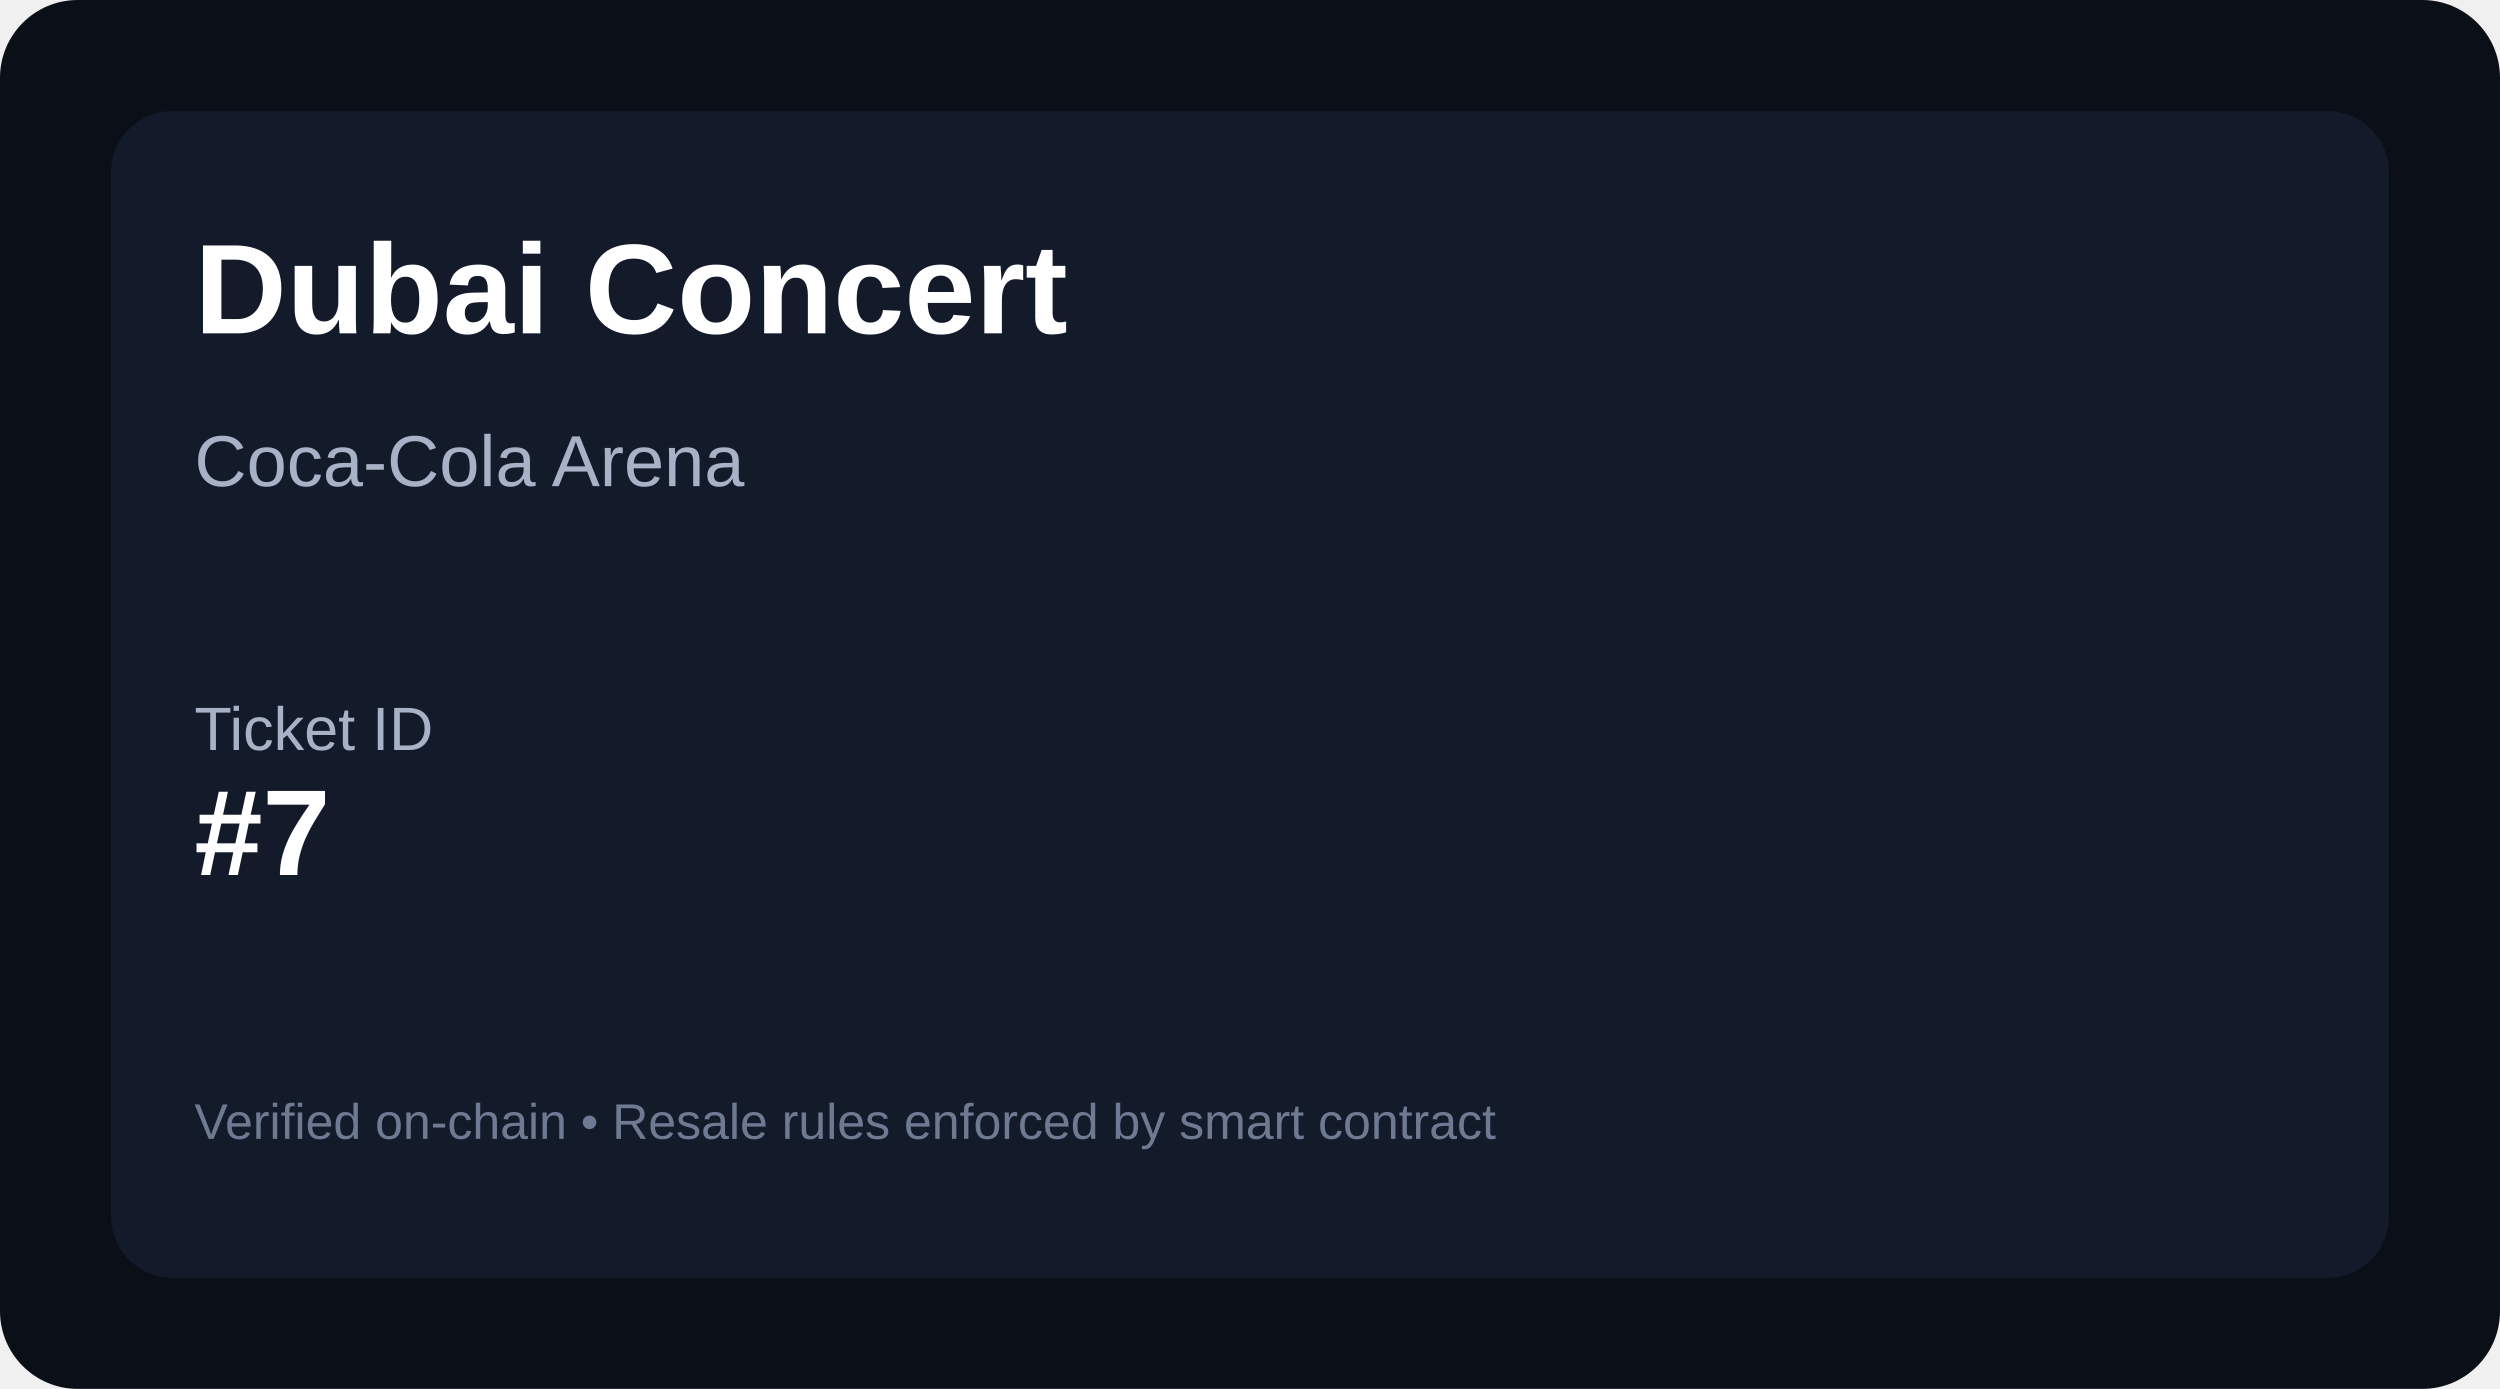
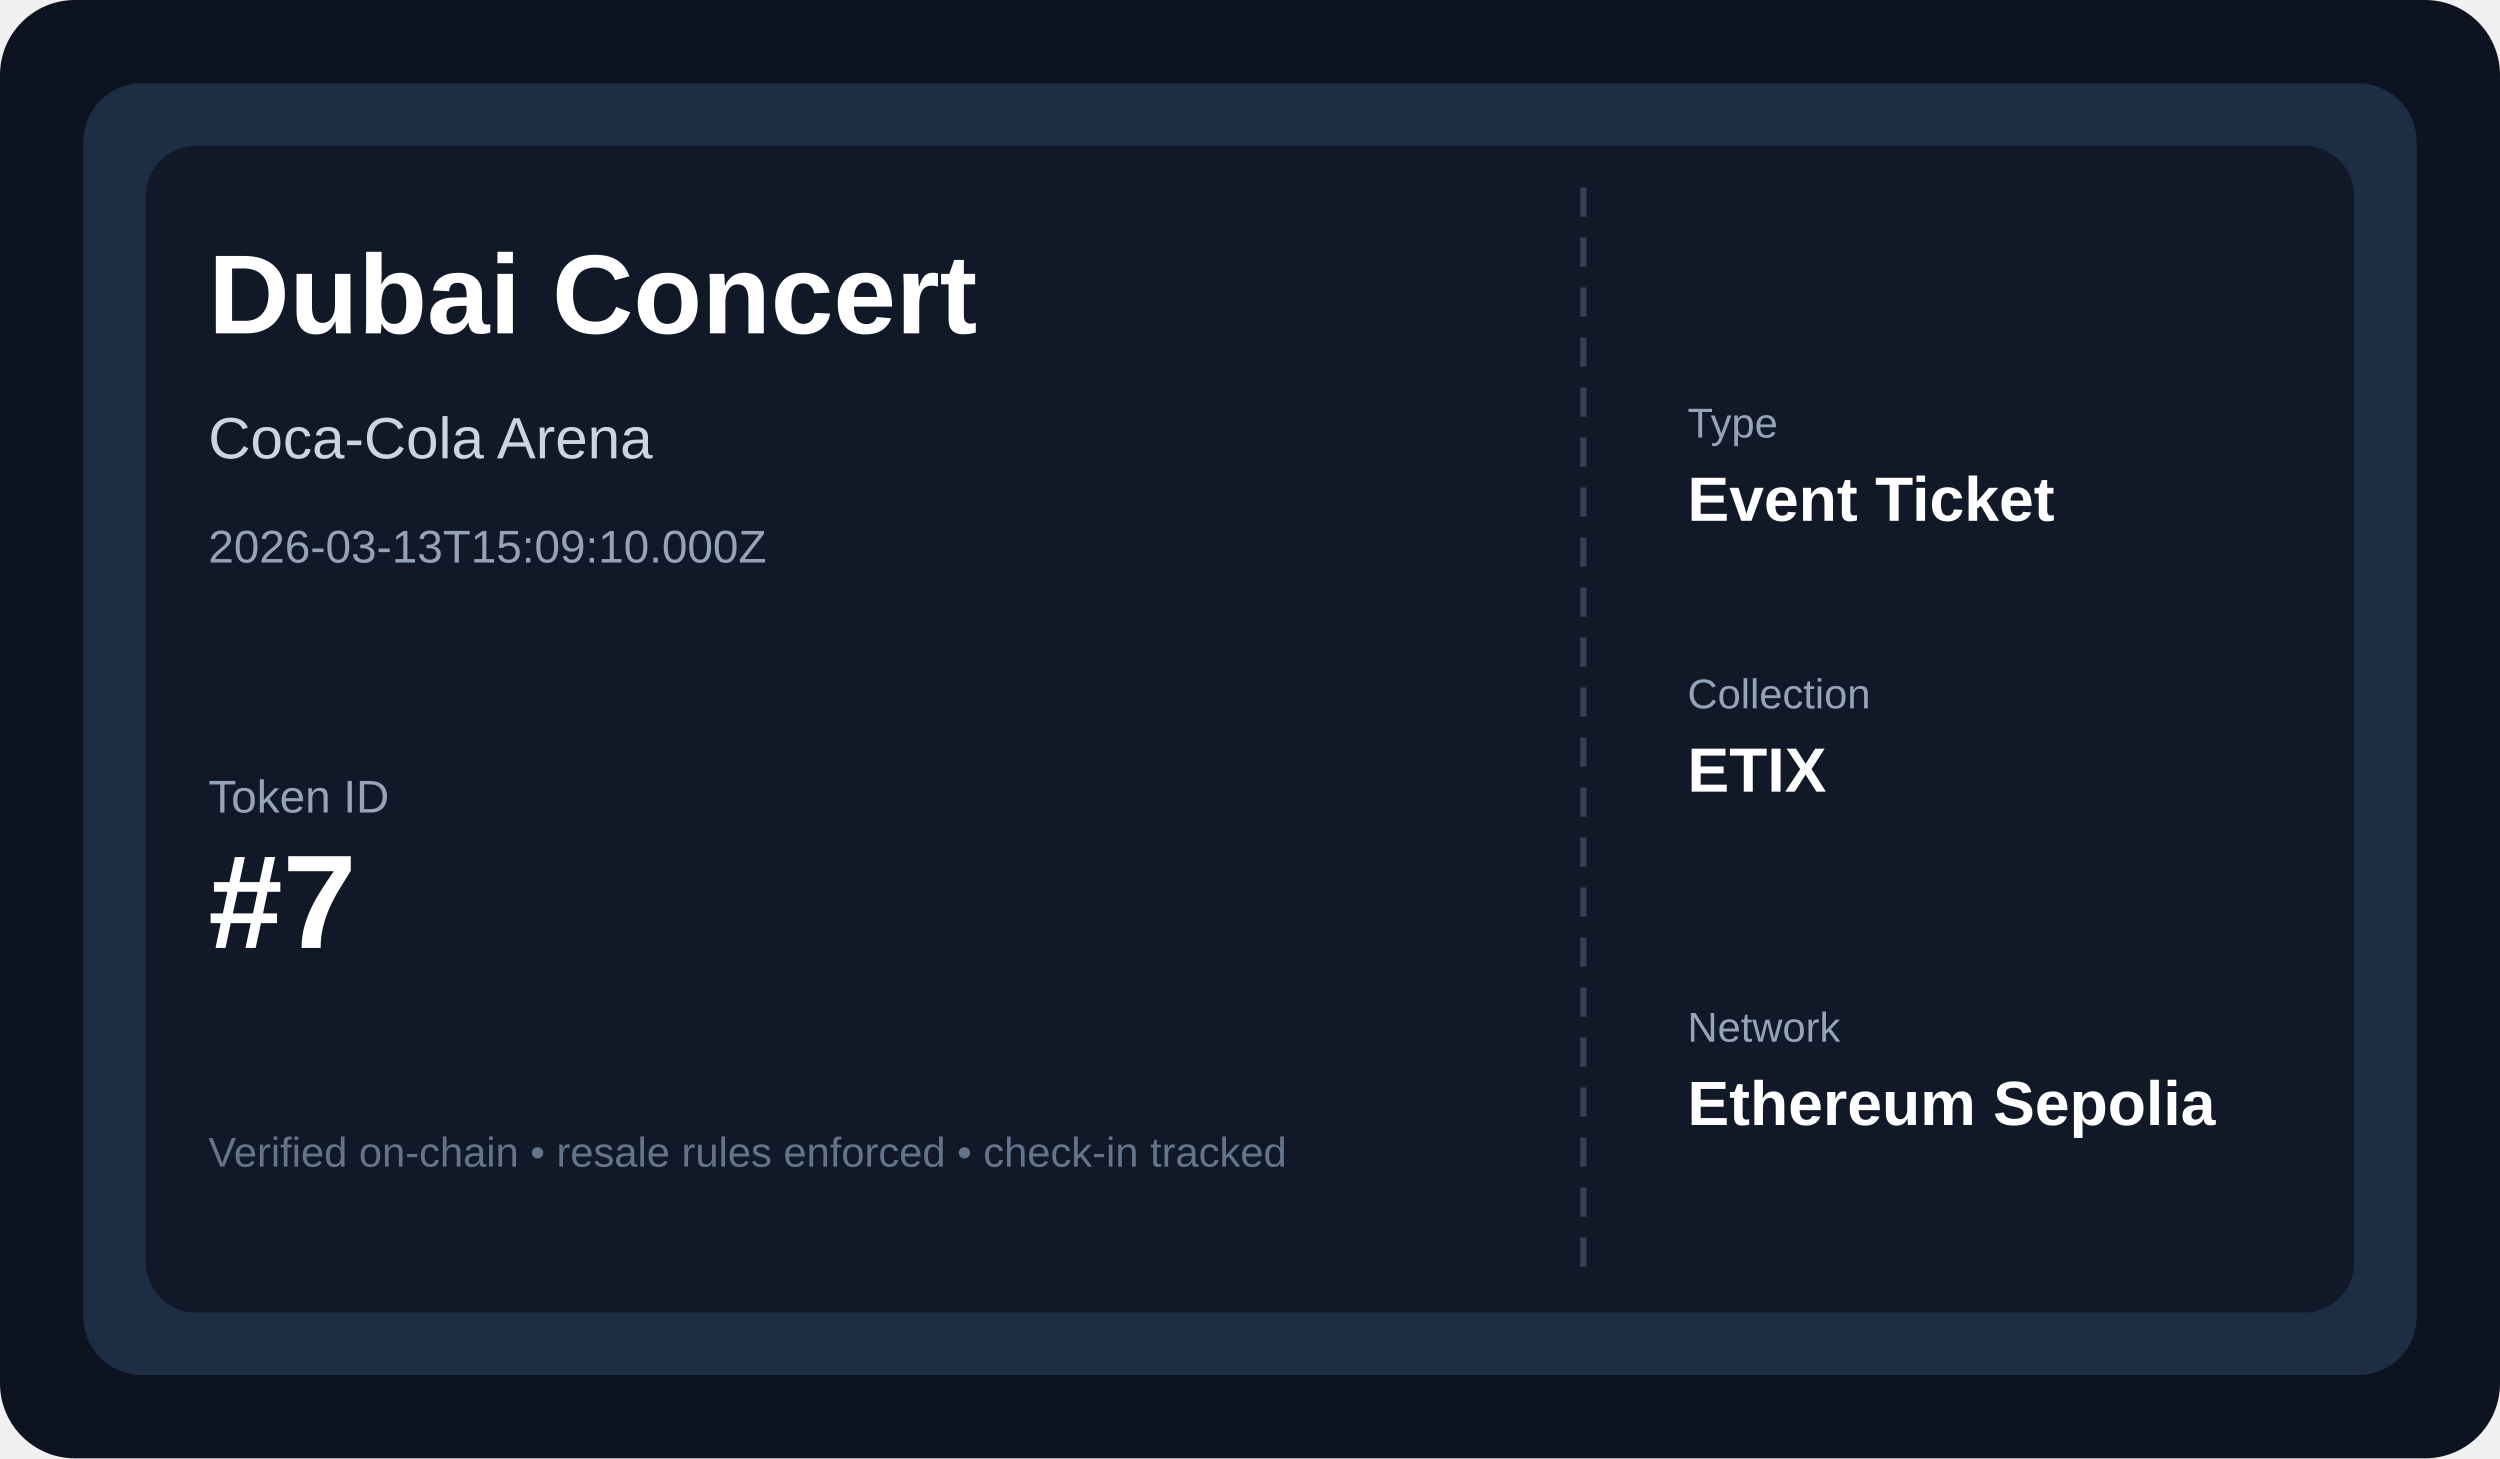
- <svg xmlns="http://www.w3.org/2000/svg" width="900" height="500" viewBox="0 0 900 500">
-   <rect width="900" height="500" rx="28" fill="#0B0F17" />
-   <rect x="40" y="40" width="820" height="420" rx="22" fill="#131A2A" />
-   <text x="70" y="120" font-size="46" fill="#FFFFFF" font-family="Arial, sans-serif" font-weight="700">Dubai Concert</text>
-   <text x="70" y="175" font-size="26" fill="#A7B2C6" font-family="Arial, sans-serif">Coca-Cola Arena</text>
-   <text x="70" y="270" font-size="22" fill="#A7B2C6" font-family="Arial, sans-serif">Ticket ID</text>
-   <text x="70" y="315" font-size="44" fill="#FFFFFF" font-family="Arial, sans-serif" font-weight="700">#7</text>
-   <text x="70" y="410" font-size="18" fill="#6E7A91" font-family="Arial, sans-serif">Verified on-chain • Resale rules enforced by smart contract</text>
+ <svg xmlns="http://www.w3.org/2000/svg" width="1200" height="700" viewBox="0 0 1200 700">
+   <rect width="1200" height="700" rx="36" fill="#0d1321" />
+   <rect x="40" y="40" width="1120" height="620" rx="28" fill="#1d2d44" />
+   <rect x="70" y="70" width="1060" height="560" rx="24" fill="#111827" />
+   <text x="100" y="160" fill="#ffffff" font-size="54" font-family="Arial, sans-serif" font-weight="700">Dubai Concert</text>
+   <text x="100" y="220" fill="#cbd5e1" font-size="28" font-family="Arial, sans-serif">Coca-Cola Arena</text>
+   <text x="100" y="270" fill="#94a3b8" font-size="22" font-family="Arial, sans-serif">2026-03-13T15:09:10.000Z</text>
+   <line x1="760" y1="90" x2="760" y2="610" stroke="#334155" stroke-width="3" stroke-dasharray="14 10" />
+   <text x="100" y="390" fill="#94a3b8" font-size="22" font-family="Arial, sans-serif">Token ID</text>
+   <text x="100" y="455" fill="#ffffff" font-size="64" font-family="Arial, sans-serif" font-weight="700">#7</text>
+   <text x="100" y="560" fill="#64748b" font-size="20" font-family="Arial, sans-serif">Verified on-chain • resale rules enforced • check-in tracked</text>
+   <text x="810" y="210" fill="#94a3b8" font-size="20" font-family="Arial, sans-serif">Type</text>
+   <text x="810" y="250" fill="#ffffff" font-size="30" font-family="Arial, sans-serif" font-weight="700">Event Ticket</text>
+   <text x="810" y="340" fill="#94a3b8" font-size="20" font-family="Arial, sans-serif">Collection</text>
+   <text x="810" y="380" fill="#ffffff" font-size="30" font-family="Arial, sans-serif" font-weight="700">ETIX</text>
+   <text x="810" y="500" fill="#94a3b8" font-size="20" font-family="Arial, sans-serif">Network</text>
+   <text x="810" y="540" fill="#ffffff" font-size="30" font-family="Arial, sans-serif" font-weight="700">Ethereum Sepolia</text>
</svg>
